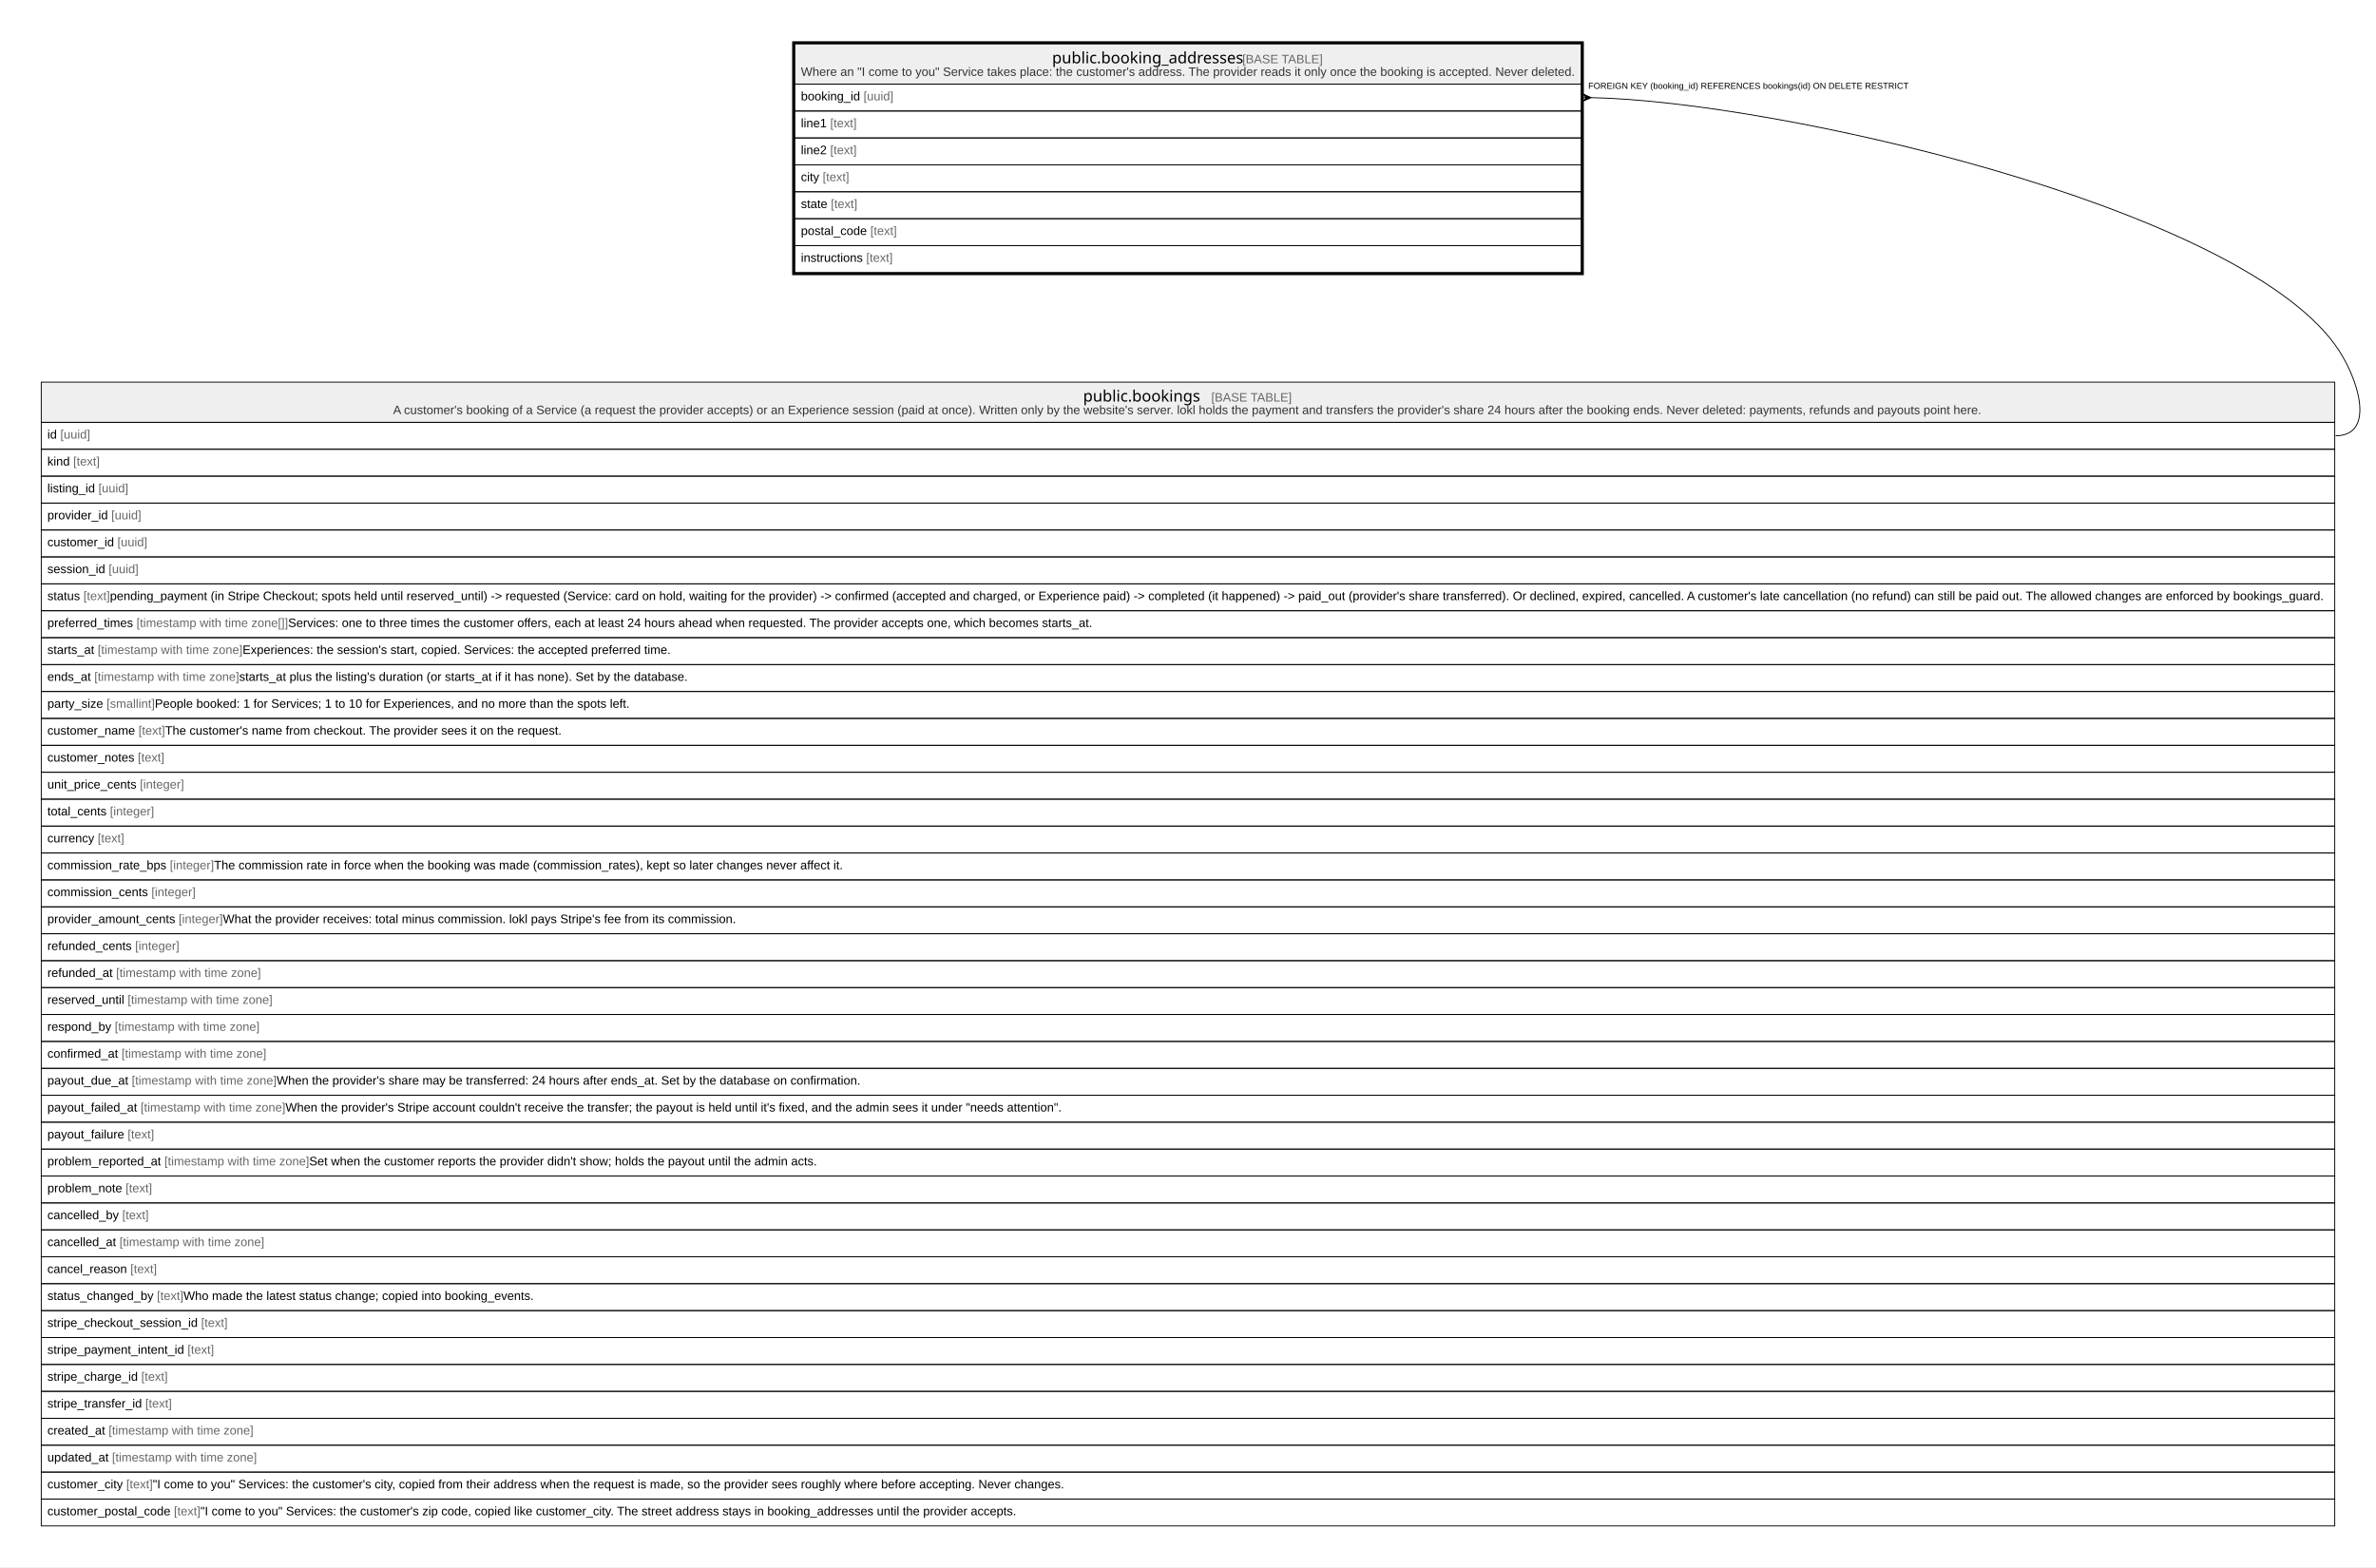
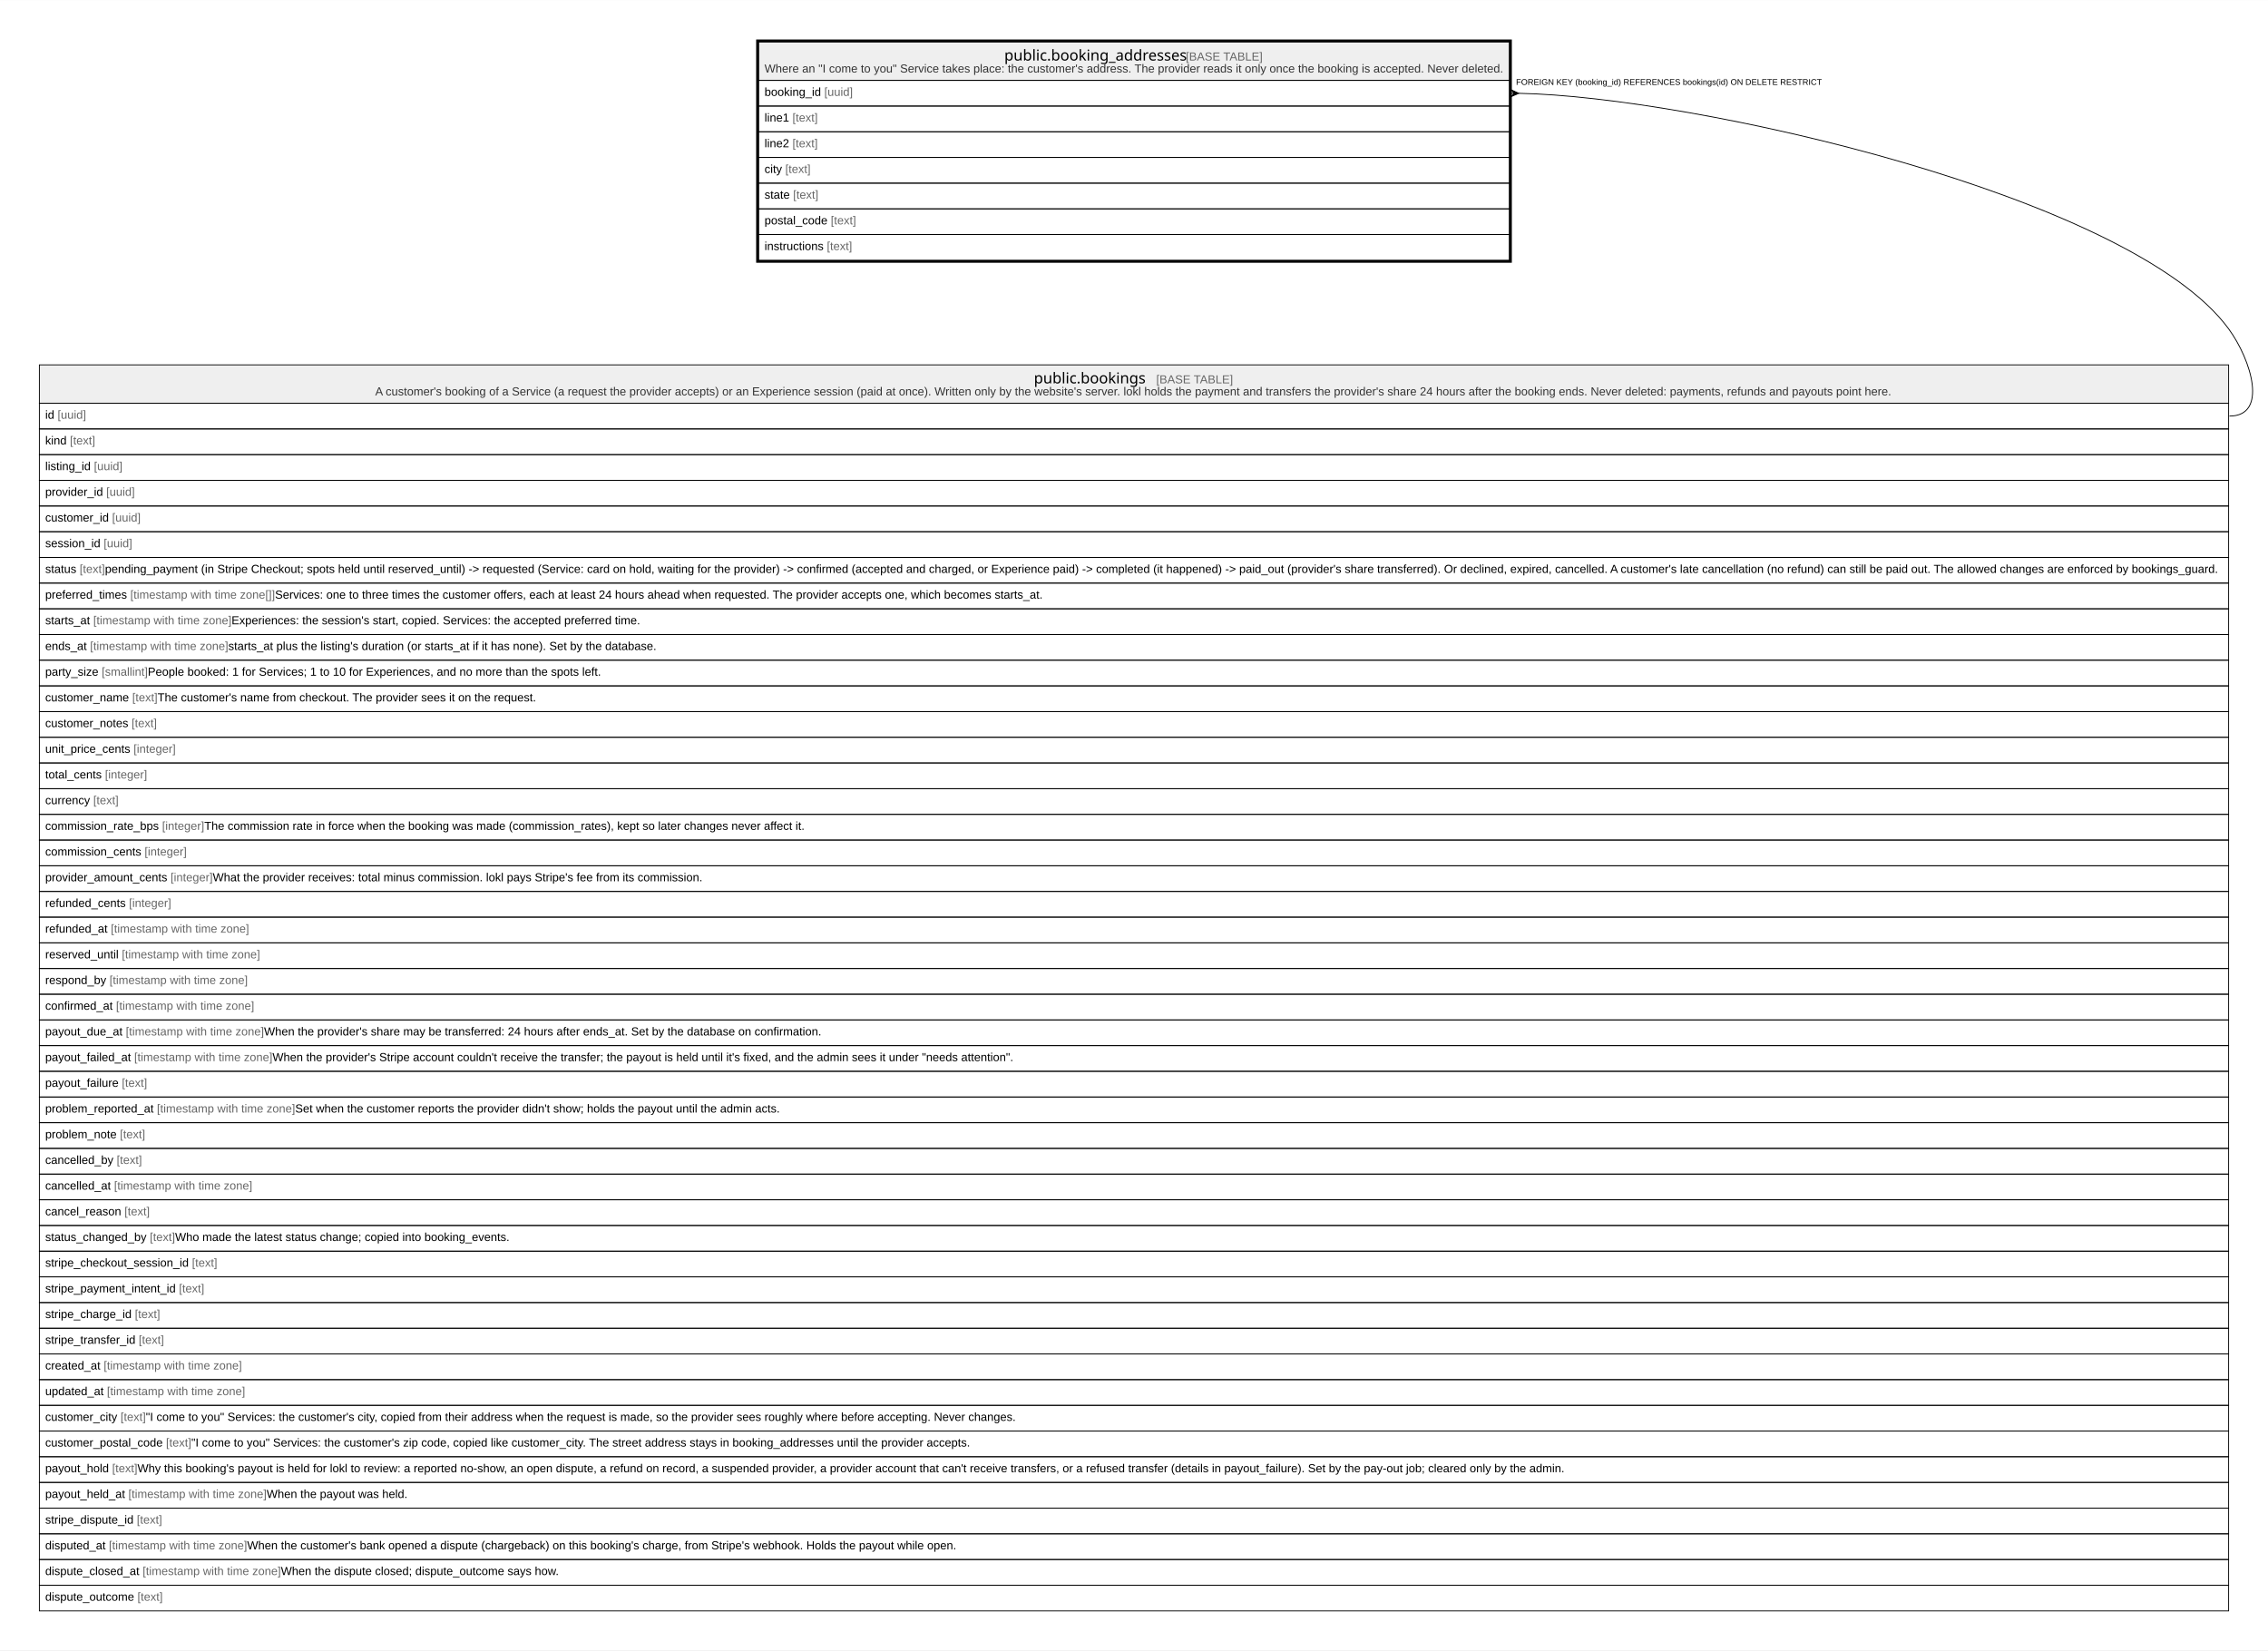
- <svg xmlns="http://www.w3.org/2000/svg" width="2718pt" height="1793pt" viewBox="0.00 0.00 2718.41 1793.20">
-   <g id="graph0" class="graph" transform="scale(1 1) rotate(0) translate(4 1789.2)">
-     <polygon fill="white" stroke="none" points="-4,4 -4,-1789.2 2714.41,-1789.2 2714.41,4 -4,4" />
+ <svg xmlns="http://www.w3.org/2000/svg" width="2718pt" height="1978pt" viewBox="0.00 0.00 2718.41 1978.00">
+   <g id="graph0" class="graph" transform="scale(1 1) rotate(0) translate(4 1974)">
+     <polygon fill="white" stroke="none" points="-4,4 -4,-1974 2714.41,-1974 2714.41,4 -4,4" />
    <g id="node1" class="node">
-       <polygon fill="#efefef" stroke="none" points="905.33,-1693 905.33,-1739 1805.07,-1739 1805.07,-1693 905.33,-1693" />
-       <polygon fill="none" stroke="black" points="905.33,-1693 905.33,-1739 1805.07,-1739 1805.07,-1693 905.33,-1693" />
-       <text text-anchor="start" x="1199.73" y="-1716.8" font-family="Arial Bold" font-size="18.00">public.booking_addresses</text>
-       <text text-anchor="start" x="1386.19" y="-1716.8" font-family="Arial" font-size="14.00">    </text>
-       <text text-anchor="start" x="1417.31" y="-1716.8" font-family="Arial" font-size="14.00" fill="#666666">[BASE TABLE]</text>
-       <text text-anchor="start" x="912.33" y="-1702.4" font-family="Arial" font-size="14.00" fill="#333333">Where an "I come to you" Service takes place: the customer's address. The provider reads it only once the booking is accepted. Never deleted.</text>
+       <polygon fill="#efefef" stroke="none" points="905.33,-1877.8 905.33,-1923.8 1805.07,-1923.8 1805.07,-1877.8 905.33,-1877.8" />
+       <polygon fill="none" stroke="black" points="905.33,-1877.8 905.33,-1923.8 1805.07,-1923.8 1805.07,-1877.8 905.33,-1877.8" />
+       <text text-anchor="start" x="1199.73" y="-1901.6" font-family="Arial Bold" font-size="18.00">public.booking_addresses</text>
+       <text text-anchor="start" x="1386.19" y="-1901.6" font-family="Arial" font-size="14.00">    </text>
+       <text text-anchor="start" x="1417.31" y="-1901.6" font-family="Arial" font-size="14.00" fill="#666666">[BASE TABLE]</text>
+       <text text-anchor="start" x="912.33" y="-1887.2" font-family="Arial" font-size="14.00" fill="#333333">Where an "I come to you" Service takes place: the customer's address. The provider reads it only once the booking is accepted. Never deleted.</text>
+       <polygon fill="none" stroke="black" points="905.33,-1847 905.33,-1877.8 1805.07,-1877.8 1805.07,-1847 905.33,-1847" />
+       <text text-anchor="start" x="912.33" y="-1859.2" font-family="Arial" font-size="14.00">booking_id </text>
+       <text text-anchor="start" x="983.95" y="-1859.2" font-family="Arial" font-size="14.00" fill="#666666">[uuid]</text>
+       <polygon fill="none" stroke="black" points="905.33,-1816.2 905.33,-1847 1805.07,-1847 1805.07,-1816.2 905.33,-1816.2" />
+       <text text-anchor="start" x="912.33" y="-1828.4" font-family="Arial" font-size="14.00">line1 </text>
+       <text text-anchor="start" x="945.8" y="-1828.4" font-family="Arial" font-size="14.00" fill="#666666">[text]</text>
+       <polygon fill="none" stroke="black" points="905.33,-1785.4 905.33,-1816.2 1805.07,-1816.2 1805.07,-1785.4 905.33,-1785.4" />
+       <text text-anchor="start" x="912.33" y="-1797.6" font-family="Arial" font-size="14.00">line2 </text>
+       <text text-anchor="start" x="945.8" y="-1797.6" font-family="Arial" font-size="14.00" fill="#666666">[text]</text>
+       <polygon fill="none" stroke="black" points="905.33,-1754.6 905.33,-1785.4 1805.07,-1785.4 1805.07,-1754.6 905.33,-1754.6" />
+       <text text-anchor="start" x="912.33" y="-1766.8" font-family="Arial" font-size="14.00">city </text>
+       <text text-anchor="start" x="937.22" y="-1766.8" font-family="Arial" font-size="14.00" fill="#666666">[text]</text>
+       <polygon fill="none" stroke="black" points="905.33,-1723.8 905.33,-1754.6 1805.07,-1754.6 1805.07,-1723.8 905.33,-1723.8" />
+       <text text-anchor="start" x="912.33" y="-1736" font-family="Arial" font-size="14.00">state </text>
+       <text text-anchor="start" x="946.58" y="-1736" font-family="Arial" font-size="14.00" fill="#666666">[text]</text>
+       <polygon fill="none" stroke="black" points="905.33,-1693 905.33,-1723.8 1805.07,-1723.8 1805.07,-1693 905.33,-1693" />
+       <text text-anchor="start" x="912.33" y="-1705.2" font-family="Arial" font-size="14.00">postal_code </text>
+       <text text-anchor="start" x="991.73" y="-1705.2" font-family="Arial" font-size="14.00" fill="#666666">[text]</text>
      <polygon fill="none" stroke="black" points="905.33,-1662.2 905.33,-1693 1805.07,-1693 1805.07,-1662.2 905.33,-1662.2" />
-       <text text-anchor="start" x="912.33" y="-1674.4" font-family="Arial" font-size="14.00">booking_id </text>
-       <text text-anchor="start" x="983.95" y="-1674.4" font-family="Arial" font-size="14.00" fill="#666666">[uuid]</text>
-       <polygon fill="none" stroke="black" points="905.33,-1631.4 905.33,-1662.2 1805.07,-1662.2 1805.07,-1631.4 905.33,-1631.4" />
-       <text text-anchor="start" x="912.33" y="-1643.6" font-family="Arial" font-size="14.00">line1 </text>
-       <text text-anchor="start" x="945.8" y="-1643.6" font-family="Arial" font-size="14.00" fill="#666666">[text]</text>
-       <polygon fill="none" stroke="black" points="905.33,-1600.6 905.33,-1631.4 1805.07,-1631.4 1805.07,-1600.6 905.33,-1600.6" />
-       <text text-anchor="start" x="912.33" y="-1612.8" font-family="Arial" font-size="14.00">line2 </text>
-       <text text-anchor="start" x="945.8" y="-1612.8" font-family="Arial" font-size="14.00" fill="#666666">[text]</text>
-       <polygon fill="none" stroke="black" points="905.33,-1569.8 905.33,-1600.6 1805.07,-1600.6 1805.07,-1569.8 905.33,-1569.8" />
-       <text text-anchor="start" x="912.33" y="-1582" font-family="Arial" font-size="14.00">city </text>
-       <text text-anchor="start" x="937.22" y="-1582" font-family="Arial" font-size="14.00" fill="#666666">[text]</text>
-       <polygon fill="none" stroke="black" points="905.33,-1539 905.33,-1569.8 1805.07,-1569.8 1805.07,-1539 905.33,-1539" />
-       <text text-anchor="start" x="912.33" y="-1551.2" font-family="Arial" font-size="14.00">state </text>
-       <text text-anchor="start" x="946.58" y="-1551.2" font-family="Arial" font-size="14.00" fill="#666666">[text]</text>
-       <polygon fill="none" stroke="black" points="905.33,-1508.2 905.33,-1539 1805.07,-1539 1805.07,-1508.2 905.33,-1508.2" />
-       <text text-anchor="start" x="912.33" y="-1520.4" font-family="Arial" font-size="14.00">postal_code </text>
-       <text text-anchor="start" x="991.73" y="-1520.4" font-family="Arial" font-size="14.00" fill="#666666">[text]</text>
-       <polygon fill="none" stroke="black" points="905.33,-1477.4 905.33,-1508.2 1805.07,-1508.2 1805.07,-1477.4 905.33,-1477.4" />
-       <text text-anchor="start" x="912.33" y="-1489.6" font-family="Arial" font-size="14.00">instructions </text>
-       <text text-anchor="start" x="987.03" y="-1489.6" font-family="Arial" font-size="14.00" fill="#666666">[text]</text>
-       <polygon fill="none" stroke="black" stroke-width="3" points="903.83,-1475.9 903.83,-1740.5 1806.57,-1740.5 1806.57,-1475.9 903.83,-1475.9" />
+       <text text-anchor="start" x="912.33" y="-1674.4" font-family="Arial" font-size="14.00">instructions </text>
+       <text text-anchor="start" x="987.03" y="-1674.4" font-family="Arial" font-size="14.00" fill="#666666">[text]</text>
+       <polygon fill="none" stroke="black" stroke-width="3" points="903.83,-1660.7 903.83,-1925.3 1806.57,-1925.3 1806.57,-1660.7 903.83,-1660.7" />
    </g>
    <g id="node2" class="node">
-       <polygon fill="#efefef" stroke="none" points="43.2,-1306 43.2,-1352 2667.21,-1352 2667.21,-1306 43.2,-1306" />
-       <polygon fill="none" stroke="black" points="43.2,-1306 43.2,-1352 2667.21,-1352 2667.21,-1306 43.2,-1306" />
-       <text text-anchor="start" x="1235.21" y="-1329.8" font-family="Arial Bold" font-size="18.00">public.bookings</text>
-       <text text-anchor="start" x="1350.71" y="-1329.8" font-family="Arial" font-size="14.00">    </text>
-       <text text-anchor="start" x="1381.83" y="-1329.8" font-family="Arial" font-size="14.00" fill="#666666">[BASE TABLE]</text>
-       <text text-anchor="start" x="445.76" y="-1315.4" font-family="Arial" font-size="14.00" fill="#333333">A customer's booking of a Service (a request the provider accepts) or an Experience session (paid at once). Written only by the website's server. lokl holds the payment and transfers the provider's share 24 hours after the booking ends. Never deleted: payments, refunds and payouts point here.</text>
+       <polygon fill="#efefef" stroke="none" points="43.2,-1490.8 43.2,-1536.8 2667.21,-1536.8 2667.21,-1490.8 43.2,-1490.8" />
+       <polygon fill="none" stroke="black" points="43.2,-1490.8 43.2,-1536.8 2667.21,-1536.8 2667.21,-1490.8 43.2,-1490.8" />
+       <text text-anchor="start" x="1235.21" y="-1514.6" font-family="Arial Bold" font-size="18.00">public.bookings</text>
+       <text text-anchor="start" x="1350.71" y="-1514.6" font-family="Arial" font-size="14.00">    </text>
+       <text text-anchor="start" x="1381.83" y="-1514.6" font-family="Arial" font-size="14.00" fill="#666666">[BASE TABLE]</text>
+       <text text-anchor="start" x="445.76" y="-1500.2" font-family="Arial" font-size="14.00" fill="#333333">A customer's booking of a Service (a request the provider accepts) or an Experience session (paid at once). Written only by the website's server. lokl holds the payment and transfers the provider's share 24 hours after the booking ends. Never deleted: payments, refunds and payouts point here.</text>
+       <polygon fill="none" stroke="black" points="43.2,-1460 43.2,-1490.8 2667.21,-1490.8 2667.21,-1460 43.2,-1460" />
+       <text text-anchor="start" x="50.2" y="-1472.2" font-family="Arial" font-size="14.00">id </text>
+       <text text-anchor="start" x="64.99" y="-1472.2" font-family="Arial" font-size="14.00" fill="#666666">[uuid]</text>
+       <polygon fill="none" stroke="black" points="43.2,-1429.2 43.2,-1460 2667.21,-1460 2667.21,-1429.2 43.2,-1429.2" />
+       <text text-anchor="start" x="50.2" y="-1441.4" font-family="Arial" font-size="14.00">kind </text>
+       <text text-anchor="start" x="79.77" y="-1441.4" font-family="Arial" font-size="14.00" fill="#666666">[text]</text>
+       <polygon fill="none" stroke="black" points="43.2,-1398.4 43.2,-1429.2 2667.21,-1429.2 2667.21,-1398.4 43.2,-1398.4" />
+       <text text-anchor="start" x="50.2" y="-1410.6" font-family="Arial" font-size="14.00">listing_id </text>
+       <text text-anchor="start" x="108.57" y="-1410.6" font-family="Arial" font-size="14.00" fill="#666666">[uuid]</text>
+       <polygon fill="none" stroke="black" points="43.2,-1367.6 43.2,-1398.4 2667.21,-1398.4 2667.21,-1367.6 43.2,-1367.6" />
+       <text text-anchor="start" x="50.2" y="-1379.8" font-family="Arial" font-size="14.00">provider_id </text>
+       <text text-anchor="start" x="123.35" y="-1379.8" font-family="Arial" font-size="14.00" fill="#666666">[uuid]</text>
+       <polygon fill="none" stroke="black" points="43.2,-1336.8 43.2,-1367.6 2667.21,-1367.6 2667.21,-1336.8 43.2,-1336.8" />
+       <text text-anchor="start" x="50.2" y="-1349" font-family="Arial" font-size="14.00">customer_id </text>
+       <text text-anchor="start" x="130.34" y="-1349" font-family="Arial" font-size="14.00" fill="#666666">[uuid]</text>
+       <polygon fill="none" stroke="black" points="43.2,-1306 43.2,-1336.8 2667.21,-1336.8 2667.21,-1306 43.2,-1306" />
+       <text text-anchor="start" x="50.2" y="-1318.2" font-family="Arial" font-size="14.00">session_id </text>
+       <text text-anchor="start" x="120.24" y="-1318.2" font-family="Arial" font-size="14.00" fill="#666666">[uuid]</text>
      <polygon fill="none" stroke="black" points="43.2,-1275.2 43.2,-1306 2667.21,-1306 2667.21,-1275.2 43.2,-1275.2" />
-       <text text-anchor="start" x="50.2" y="-1287.4" font-family="Arial" font-size="14.00">id </text>
-       <text text-anchor="start" x="64.99" y="-1287.4" font-family="Arial" font-size="14.00" fill="#666666">[uuid]</text>
+       <text text-anchor="start" x="50.2" y="-1287.4" font-family="Arial" font-size="14.00">status </text>
+       <text text-anchor="start" x="91.44" y="-1287.4" font-family="Arial" font-size="14.00" fill="#666666">[text]</text>
+       <text text-anchor="start" x="121.79" y="-1287.4" font-family="Arial" font-size="14.00"> pending_payment (in Stripe Checkout; spots held until reserved_until) -&gt; requested (Service: card on hold, waiting for the provider) -&gt; confirmed (accepted and charged, or Experience paid) -&gt; completed (it happened) -&gt; paid_out (provider's share transferred). Or declined, expired, cancelled. A customer's late cancellation (no refund) can still be paid out. The allowed changes are enforced by bookings_guard.</text>
      <polygon fill="none" stroke="black" points="43.2,-1244.4 43.2,-1275.2 2667.21,-1275.2 2667.21,-1244.4 43.2,-1244.4" />
-       <text text-anchor="start" x="50.2" y="-1256.6" font-family="Arial" font-size="14.00">kind </text>
-       <text text-anchor="start" x="79.77" y="-1256.6" font-family="Arial" font-size="14.00" fill="#666666">[text]</text>
+       <text text-anchor="start" x="50.2" y="-1256.6" font-family="Arial" font-size="14.00">preferred_times </text>
+       <text text-anchor="start" x="152.13" y="-1256.6" font-family="Arial" font-size="14.00" fill="#666666">[timestamp with time zone[]]</text>
+       <text text-anchor="start" x="325.63" y="-1256.6" font-family="Arial" font-size="14.00"> Services: one to three times the customer offers, each at least 24 hours ahead when requested. The provider accepts one, which becomes starts_at.</text>
      <polygon fill="none" stroke="black" points="43.2,-1213.6 43.2,-1244.4 2667.21,-1244.4 2667.21,-1213.6 43.2,-1213.6" />
-       <text text-anchor="start" x="50.2" y="-1225.8" font-family="Arial" font-size="14.00">listing_id </text>
-       <text text-anchor="start" x="108.57" y="-1225.8" font-family="Arial" font-size="14.00" fill="#666666">[uuid]</text>
+       <text text-anchor="start" x="50.2" y="-1225.8" font-family="Arial" font-size="14.00">starts_at </text>
+       <text text-anchor="start" x="107.78" y="-1225.8" font-family="Arial" font-size="14.00" fill="#666666">[timestamp with time zone]</text>
+       <text text-anchor="start" x="273.5" y="-1225.8" font-family="Arial" font-size="14.00"> Experiences: the session's start, copied. Services: the accepted preferred time.</text>
      <polygon fill="none" stroke="black" points="43.2,-1182.8 43.2,-1213.6 2667.21,-1213.6 2667.21,-1182.8 43.2,-1182.8" />
-       <text text-anchor="start" x="50.2" y="-1195" font-family="Arial" font-size="14.00">provider_id </text>
-       <text text-anchor="start" x="123.35" y="-1195" font-family="Arial" font-size="14.00" fill="#666666">[uuid]</text>
+       <text text-anchor="start" x="50.2" y="-1195" font-family="Arial" font-size="14.00">ends_at </text>
+       <text text-anchor="start" x="103.91" y="-1195" font-family="Arial" font-size="14.00" fill="#666666">[timestamp with time zone]</text>
+       <text text-anchor="start" x="269.63" y="-1195" font-family="Arial" font-size="14.00"> starts_at plus the listing's duration (or starts_at if it has none). Set by the database.</text>
      <polygon fill="none" stroke="black" points="43.2,-1152 43.2,-1182.8 2667.21,-1182.8 2667.21,-1152 43.2,-1152" />
-       <text text-anchor="start" x="50.2" y="-1164.2" font-family="Arial" font-size="14.00">customer_id </text>
-       <text text-anchor="start" x="130.34" y="-1164.2" font-family="Arial" font-size="14.00" fill="#666666">[uuid]</text>
+       <text text-anchor="start" x="50.2" y="-1164.2" font-family="Arial" font-size="14.00">party_size </text>
+       <text text-anchor="start" x="117.9" y="-1164.2" font-family="Arial" font-size="14.00" fill="#666666">[smallint]</text>
+       <text text-anchor="start" x="173.13" y="-1164.2" font-family="Arial" font-size="14.00"> People booked: 1 for Services; 1 to 10 for Experiences, and no more than the spots left.</text>
      <polygon fill="none" stroke="black" points="43.2,-1121.2 43.2,-1152 2667.21,-1152 2667.21,-1121.2 43.2,-1121.2" />
-       <text text-anchor="start" x="50.2" y="-1133.4" font-family="Arial" font-size="14.00">session_id </text>
-       <text text-anchor="start" x="120.24" y="-1133.4" font-family="Arial" font-size="14.00" fill="#666666">[uuid]</text>
+       <text text-anchor="start" x="50.2" y="-1133.4" font-family="Arial" font-size="14.00">customer_name </text>
+       <text text-anchor="start" x="154.47" y="-1133.4" font-family="Arial" font-size="14.00" fill="#666666">[text]</text>
+       <text text-anchor="start" x="184.81" y="-1133.4" font-family="Arial" font-size="14.00"> The customer's name from checkout. The provider sees it on the request.</text>
      <polygon fill="none" stroke="black" points="43.2,-1090.4 43.2,-1121.2 2667.21,-1121.2 2667.21,-1090.4 43.2,-1090.4" />
-       <text text-anchor="start" x="50.2" y="-1102.6" font-family="Arial" font-size="14.00">status </text>
-       <text text-anchor="start" x="91.44" y="-1102.6" font-family="Arial" font-size="14.00" fill="#666666">[text]</text>
-       <text text-anchor="start" x="121.79" y="-1102.6" font-family="Arial" font-size="14.00"> pending_payment (in Stripe Checkout; spots held until reserved_until) -&gt; requested (Service: card on hold, waiting for the provider) -&gt; confirmed (accepted and charged, or Experience paid) -&gt; completed (it happened) -&gt; paid_out (provider's share transferred). Or declined, expired, cancelled. A customer's late cancellation (no refund) can still be paid out. The allowed changes are enforced by bookings_guard.</text>
+       <text text-anchor="start" x="50.2" y="-1102.6" font-family="Arial" font-size="14.00">customer_notes </text>
+       <text text-anchor="start" x="153.7" y="-1102.6" font-family="Arial" font-size="14.00" fill="#666666">[text]</text>
      <polygon fill="none" stroke="black" points="43.2,-1059.6 43.2,-1090.4 2667.21,-1090.4 2667.21,-1059.6 43.2,-1059.6" />
-       <text text-anchor="start" x="50.2" y="-1071.8" font-family="Arial" font-size="14.00">preferred_times </text>
-       <text text-anchor="start" x="152.13" y="-1071.8" font-family="Arial" font-size="14.00" fill="#666666">[timestamp with time zone[]]</text>
-       <text text-anchor="start" x="325.63" y="-1071.8" font-family="Arial" font-size="14.00"> Services: one to three times the customer offers, each at least 24 hours ahead when requested. The provider accepts one, which becomes starts_at.</text>
+       <text text-anchor="start" x="50.2" y="-1071.8" font-family="Arial" font-size="14.00">unit_price_cents </text>
+       <text text-anchor="start" x="156.04" y="-1071.8" font-family="Arial" font-size="14.00" fill="#666666">[integer]</text>
      <polygon fill="none" stroke="black" points="43.2,-1028.8 43.2,-1059.6 2667.21,-1059.6 2667.21,-1028.8 43.2,-1028.8" />
-       <text text-anchor="start" x="50.2" y="-1041" font-family="Arial" font-size="14.00">starts_at </text>
-       <text text-anchor="start" x="107.78" y="-1041" font-family="Arial" font-size="14.00" fill="#666666">[timestamp with time zone]</text>
-       <text text-anchor="start" x="273.5" y="-1041" font-family="Arial" font-size="14.00"> Experiences: the session's start, copied. Services: the accepted preferred time.</text>
+       <text text-anchor="start" x="50.2" y="-1041" font-family="Arial" font-size="14.00">total_cents </text>
+       <text text-anchor="start" x="121.8" y="-1041" font-family="Arial" font-size="14.00" fill="#666666">[integer]</text>
      <polygon fill="none" stroke="black" points="43.2,-998 43.2,-1028.8 2667.21,-1028.8 2667.21,-998 43.2,-998" />
-       <text text-anchor="start" x="50.2" y="-1010.2" font-family="Arial" font-size="14.00">ends_at </text>
-       <text text-anchor="start" x="103.91" y="-1010.2" font-family="Arial" font-size="14.00" fill="#666666">[timestamp with time zone]</text>
-       <text text-anchor="start" x="269.63" y="-1010.2" font-family="Arial" font-size="14.00"> starts_at plus the listing's duration (or starts_at if it has none). Set by the database.</text>
+       <text text-anchor="start" x="50.2" y="-1010.2" font-family="Arial" font-size="14.00">currency </text>
+       <text text-anchor="start" x="107.77" y="-1010.2" font-family="Arial" font-size="14.00" fill="#666666">[text]</text>
      <polygon fill="none" stroke="black" points="43.2,-967.2 43.2,-998 2667.21,-998 2667.21,-967.2 43.2,-967.2" />
-       <text text-anchor="start" x="50.2" y="-979.4" font-family="Arial" font-size="14.00">party_size </text>
-       <text text-anchor="start" x="117.9" y="-979.4" font-family="Arial" font-size="14.00" fill="#666666">[smallint]</text>
-       <text text-anchor="start" x="173.13" y="-979.4" font-family="Arial" font-size="14.00"> People booked: 1 for Services; 1 to 10 for Experiences, and no more than the spots left.</text>
+       <text text-anchor="start" x="50.2" y="-979.4" font-family="Arial" font-size="14.00">commission_rate_bps </text>
+       <text text-anchor="start" x="190.26" y="-979.4" font-family="Arial" font-size="14.00" fill="#666666">[integer]</text>
+       <text text-anchor="start" x="240.85" y="-979.4" font-family="Arial" font-size="14.00"> The commission rate in force when the booking was made (commission_rates), kept so later changes never affect it.</text>
      <polygon fill="none" stroke="black" points="43.2,-936.4 43.2,-967.2 2667.21,-967.2 2667.21,-936.4 43.2,-936.4" />
-       <text text-anchor="start" x="50.2" y="-948.6" font-family="Arial" font-size="14.00">customer_name </text>
-       <text text-anchor="start" x="154.47" y="-948.6" font-family="Arial" font-size="14.00" fill="#666666">[text]</text>
-       <text text-anchor="start" x="184.81" y="-948.6" font-family="Arial" font-size="14.00"> The customer's name from checkout. The provider sees it on the request.</text>
+       <text text-anchor="start" x="50.2" y="-948.6" font-family="Arial" font-size="14.00">commission_cents </text>
+       <text text-anchor="start" x="169.24" y="-948.6" font-family="Arial" font-size="14.00" fill="#666666">[integer]</text>
      <polygon fill="none" stroke="black" points="43.2,-905.6 43.2,-936.4 2667.21,-936.4 2667.21,-905.6 43.2,-905.6" />
-       <text text-anchor="start" x="50.2" y="-917.8" font-family="Arial" font-size="14.00">customer_notes </text>
-       <text text-anchor="start" x="153.7" y="-917.8" font-family="Arial" font-size="14.00" fill="#666666">[text]</text>
+       <text text-anchor="start" x="50.2" y="-917.8" font-family="Arial" font-size="14.00">provider_amount_cents </text>
+       <text text-anchor="start" x="200.4" y="-917.8" font-family="Arial" font-size="14.00" fill="#666666">[integer]</text>
+       <text text-anchor="start" x="250.99" y="-917.8" font-family="Arial" font-size="14.00"> What the provider receives: total minus commission. lokl pays Stripe's fee from its commission.</text>
      <polygon fill="none" stroke="black" points="43.2,-874.8 43.2,-905.6 2667.21,-905.6 2667.21,-874.8 43.2,-874.8" />
-       <text text-anchor="start" x="50.2" y="-887" font-family="Arial" font-size="14.00">unit_price_cents </text>
-       <text text-anchor="start" x="156.04" y="-887" font-family="Arial" font-size="14.00" fill="#666666">[integer]</text>
+       <text text-anchor="start" x="50.2" y="-887" font-family="Arial" font-size="14.00">refunded_cents </text>
+       <text text-anchor="start" x="150.61" y="-887" font-family="Arial" font-size="14.00" fill="#666666">[integer]</text>
      <polygon fill="none" stroke="black" points="43.2,-844 43.2,-874.8 2667.21,-874.8 2667.21,-844 43.2,-844" />
-       <text text-anchor="start" x="50.2" y="-856.2" font-family="Arial" font-size="14.00">total_cents </text>
-       <text text-anchor="start" x="121.8" y="-856.2" font-family="Arial" font-size="14.00" fill="#666666">[integer]</text>
+       <text text-anchor="start" x="50.2" y="-856.2" font-family="Arial" font-size="14.00">refunded_at </text>
+       <text text-anchor="start" x="128.82" y="-856.2" font-family="Arial" font-size="14.00" fill="#666666">[timestamp with time zone]</text>
      <polygon fill="none" stroke="black" points="43.2,-813.2 43.2,-844 2667.21,-844 2667.21,-813.2 43.2,-813.2" />
-       <text text-anchor="start" x="50.2" y="-825.4" font-family="Arial" font-size="14.00">currency </text>
-       <text text-anchor="start" x="107.77" y="-825.4" font-family="Arial" font-size="14.00" fill="#666666">[text]</text>
+       <text text-anchor="start" x="50.2" y="-825.4" font-family="Arial" font-size="14.00">reserved_until </text>
+       <text text-anchor="start" x="142.03" y="-825.4" font-family="Arial" font-size="14.00" fill="#666666">[timestamp with time zone]</text>
      <polygon fill="none" stroke="black" points="43.2,-782.4 43.2,-813.2 2667.21,-813.2 2667.21,-782.4 43.2,-782.4" />
-       <text text-anchor="start" x="50.2" y="-794.6" font-family="Arial" font-size="14.00">commission_rate_bps </text>
-       <text text-anchor="start" x="190.26" y="-794.6" font-family="Arial" font-size="14.00" fill="#666666">[integer]</text>
-       <text text-anchor="start" x="240.85" y="-794.6" font-family="Arial" font-size="14.00"> The commission rate in force when the booking was made (commission_rates), kept so later changes never affect it.</text>
+       <text text-anchor="start" x="50.2" y="-794.6" font-family="Arial" font-size="14.00">respond_by </text>
+       <text text-anchor="start" x="127.25" y="-794.6" font-family="Arial" font-size="14.00" fill="#666666">[timestamp with time zone]</text>
      <polygon fill="none" stroke="black" points="43.2,-751.6 43.2,-782.4 2667.21,-782.4 2667.21,-751.6 43.2,-751.6" />
-       <text text-anchor="start" x="50.2" y="-763.8" font-family="Arial" font-size="14.00">commission_cents </text>
-       <text text-anchor="start" x="169.24" y="-763.8" font-family="Arial" font-size="14.00" fill="#666666">[integer]</text>
+       <text text-anchor="start" x="50.2" y="-763.8" font-family="Arial" font-size="14.00">confirmed_at </text>
+       <text text-anchor="start" x="135.02" y="-763.8" font-family="Arial" font-size="14.00" fill="#666666">[timestamp with time zone]</text>
      <polygon fill="none" stroke="black" points="43.2,-720.8 43.2,-751.6 2667.21,-751.6 2667.21,-720.8 43.2,-720.8" />
-       <text text-anchor="start" x="50.2" y="-733" font-family="Arial" font-size="14.00">provider_amount_cents </text>
-       <text text-anchor="start" x="200.4" y="-733" font-family="Arial" font-size="14.00" fill="#666666">[integer]</text>
-       <text text-anchor="start" x="250.99" y="-733" font-family="Arial" font-size="14.00"> What the provider receives: total minus commission. lokl pays Stripe's fee from its commission.</text>
+       <text text-anchor="start" x="50.2" y="-733" font-family="Arial" font-size="14.00">payout_due_at </text>
+       <text text-anchor="start" x="146.73" y="-733" font-family="Arial" font-size="14.00" fill="#666666">[timestamp with time zone]</text>
+       <text text-anchor="start" x="312.45" y="-733" font-family="Arial" font-size="14.00"> When the provider's share may be transferred: 24 hours after ends_at. Set by the database on confirmation.</text>
      <polygon fill="none" stroke="black" points="43.2,-690 43.2,-720.8 2667.21,-720.8 2667.21,-690 43.2,-690" />
-       <text text-anchor="start" x="50.2" y="-702.2" font-family="Arial" font-size="14.00">refunded_cents </text>
-       <text text-anchor="start" x="150.61" y="-702.2" font-family="Arial" font-size="14.00" fill="#666666">[integer]</text>
+       <text text-anchor="start" x="50.2" y="-702.2" font-family="Arial" font-size="14.00">payout_failed_at </text>
+       <text text-anchor="start" x="156.84" y="-702.2" font-family="Arial" font-size="14.00" fill="#666666">[timestamp with time zone]</text>
+       <text text-anchor="start" x="322.56" y="-702.2" font-family="Arial" font-size="14.00"> When the provider's Stripe account couldn't receive the transfer; the payout is held until it's fixed, and the admin sees it under "needs attention".</text>
      <polygon fill="none" stroke="black" points="43.2,-659.2 43.2,-690 2667.21,-690 2667.21,-659.2 43.2,-659.2" />
-       <text text-anchor="start" x="50.2" y="-671.4" font-family="Arial" font-size="14.00">refunded_at </text>
-       <text text-anchor="start" x="128.82" y="-671.4" font-family="Arial" font-size="14.00" fill="#666666">[timestamp with time zone]</text>
+       <text text-anchor="start" x="50.2" y="-671.4" font-family="Arial" font-size="14.00">payout_failure </text>
+       <text text-anchor="start" x="142.04" y="-671.4" font-family="Arial" font-size="14.00" fill="#666666">[text]</text>
      <polygon fill="none" stroke="black" points="43.2,-628.4 43.2,-659.2 2667.21,-659.2 2667.21,-628.4 43.2,-628.4" />
-       <text text-anchor="start" x="50.2" y="-640.6" font-family="Arial" font-size="14.00">reserved_until </text>
-       <text text-anchor="start" x="142.03" y="-640.6" font-family="Arial" font-size="14.00" fill="#666666">[timestamp with time zone]</text>
+       <text text-anchor="start" x="50.2" y="-640.6" font-family="Arial" font-size="14.00">problem_reported_at </text>
+       <text text-anchor="start" x="184.06" y="-640.6" font-family="Arial" font-size="14.00" fill="#666666">[timestamp with time zone]</text>
+       <text text-anchor="start" x="349.78" y="-640.6" font-family="Arial" font-size="14.00"> Set when the customer reports the provider didn't show; holds the payout until the admin acts.</text>
      <polygon fill="none" stroke="black" points="43.2,-597.6 43.2,-628.4 2667.21,-628.4 2667.21,-597.6 43.2,-597.6" />
-       <text text-anchor="start" x="50.2" y="-609.8" font-family="Arial" font-size="14.00">respond_by </text>
-       <text text-anchor="start" x="127.25" y="-609.8" font-family="Arial" font-size="14.00" fill="#666666">[timestamp with time zone]</text>
+       <text text-anchor="start" x="50.2" y="-609.8" font-family="Arial" font-size="14.00">problem_note </text>
+       <text text-anchor="start" x="139.7" y="-609.8" font-family="Arial" font-size="14.00" fill="#666666">[text]</text>
      <polygon fill="none" stroke="black" points="43.2,-566.8 43.2,-597.6 2667.21,-597.6 2667.21,-566.8 43.2,-566.8" />
-       <text text-anchor="start" x="50.2" y="-579" font-family="Arial" font-size="14.00">confirmed_at </text>
-       <text text-anchor="start" x="135.02" y="-579" font-family="Arial" font-size="14.00" fill="#666666">[timestamp with time zone]</text>
+       <text text-anchor="start" x="50.2" y="-579" font-family="Arial" font-size="14.00">cancelled_by </text>
+       <text text-anchor="start" x="135.81" y="-579" font-family="Arial" font-size="14.00" fill="#666666">[text]</text>
      <polygon fill="none" stroke="black" points="43.2,-536 43.2,-566.8 2667.21,-566.8 2667.21,-536 43.2,-536" />
-       <text text-anchor="start" x="50.2" y="-548.2" font-family="Arial" font-size="14.00">payout_due_at </text>
-       <text text-anchor="start" x="146.73" y="-548.2" font-family="Arial" font-size="14.00" fill="#666666">[timestamp with time zone]</text>
-       <text text-anchor="start" x="312.45" y="-548.2" font-family="Arial" font-size="14.00"> When the provider's share may be transferred: 24 hours after ends_at. Set by the database on confirmation.</text>
+       <text text-anchor="start" x="50.2" y="-548.2" font-family="Arial" font-size="14.00">cancelled_at </text>
+       <text text-anchor="start" x="132.7" y="-548.2" font-family="Arial" font-size="14.00" fill="#666666">[timestamp with time zone]</text>
      <polygon fill="none" stroke="black" points="43.2,-505.2 43.2,-536 2667.21,-536 2667.21,-505.2 43.2,-505.2" />
-       <text text-anchor="start" x="50.2" y="-517.4" font-family="Arial" font-size="14.00">payout_failed_at </text>
-       <text text-anchor="start" x="156.84" y="-517.4" font-family="Arial" font-size="14.00" fill="#666666">[timestamp with time zone]</text>
-       <text text-anchor="start" x="322.56" y="-517.4" font-family="Arial" font-size="14.00"> When the provider's Stripe account couldn't receive the transfer; the payout is held until it's fixed, and the admin sees it under "needs attention".</text>
+       <text text-anchor="start" x="50.2" y="-517.4" font-family="Arial" font-size="14.00">cancel_reason </text>
+       <text text-anchor="start" x="145.15" y="-517.4" font-family="Arial" font-size="14.00" fill="#666666">[text]</text>
      <polygon fill="none" stroke="black" points="43.2,-474.4 43.2,-505.2 2667.21,-505.2 2667.21,-474.4 43.2,-474.4" />
-       <text text-anchor="start" x="50.2" y="-486.6" font-family="Arial" font-size="14.00">payout_failure </text>
-       <text text-anchor="start" x="142.04" y="-486.6" font-family="Arial" font-size="14.00" fill="#666666">[text]</text>
+       <text text-anchor="start" x="50.2" y="-486.6" font-family="Arial" font-size="14.00">status_changed_by </text>
+       <text text-anchor="start" x="175.52" y="-486.6" font-family="Arial" font-size="14.00" fill="#666666">[text]</text>
+       <text text-anchor="start" x="205.86" y="-486.6" font-family="Arial" font-size="14.00"> Who made the latest status change; copied into booking_events.</text>
      <polygon fill="none" stroke="black" points="43.2,-443.6 43.2,-474.4 2667.21,-474.4 2667.21,-443.6 43.2,-443.6" />
-       <text text-anchor="start" x="50.2" y="-455.8" font-family="Arial" font-size="14.00">problem_reported_at </text>
-       <text text-anchor="start" x="184.06" y="-455.8" font-family="Arial" font-size="14.00" fill="#666666">[timestamp with time zone]</text>
-       <text text-anchor="start" x="349.78" y="-455.8" font-family="Arial" font-size="14.00"> Set when the customer reports the provider didn't show; holds the payout until the admin acts.</text>
+       <text text-anchor="start" x="50.2" y="-455.8" font-family="Arial" font-size="14.00">stripe_checkout_session_id </text>
+       <text text-anchor="start" x="226.08" y="-455.8" font-family="Arial" font-size="14.00" fill="#666666">[text]</text>
      <polygon fill="none" stroke="black" points="43.2,-412.8 43.2,-443.6 2667.21,-443.6 2667.21,-412.8 43.2,-412.8" />
-       <text text-anchor="start" x="50.2" y="-425" font-family="Arial" font-size="14.00">problem_note </text>
-       <text text-anchor="start" x="139.7" y="-425" font-family="Arial" font-size="14.00" fill="#666666">[text]</text>
+       <text text-anchor="start" x="50.2" y="-425" font-family="Arial" font-size="14.00">stripe_payment_intent_id </text>
+       <text text-anchor="start" x="210.52" y="-425" font-family="Arial" font-size="14.00" fill="#666666">[text]</text>
      <polygon fill="none" stroke="black" points="43.2,-382 43.2,-412.8 2667.21,-412.8 2667.21,-382 43.2,-382" />
-       <text text-anchor="start" x="50.2" y="-394.2" font-family="Arial" font-size="14.00">cancelled_by </text>
-       <text text-anchor="start" x="135.81" y="-394.2" font-family="Arial" font-size="14.00" fill="#666666">[text]</text>
+       <text text-anchor="start" x="50.2" y="-394.2" font-family="Arial" font-size="14.00">stripe_charge_id </text>
+       <text text-anchor="start" x="157.6" y="-394.2" font-family="Arial" font-size="14.00" fill="#666666">[text]</text>
      <polygon fill="none" stroke="black" points="43.2,-351.2 43.2,-382 2667.21,-382 2667.21,-351.2 43.2,-351.2" />
-       <text text-anchor="start" x="50.2" y="-363.4" font-family="Arial" font-size="14.00">cancelled_at </text>
-       <text text-anchor="start" x="132.7" y="-363.4" font-family="Arial" font-size="14.00" fill="#666666">[timestamp with time zone]</text>
+       <text text-anchor="start" x="50.2" y="-363.4" font-family="Arial" font-size="14.00">stripe_transfer_id </text>
+       <text text-anchor="start" x="162.25" y="-363.4" font-family="Arial" font-size="14.00" fill="#666666">[text]</text>
      <polygon fill="none" stroke="black" points="43.2,-320.4 43.2,-351.2 2667.21,-351.2 2667.21,-320.4 43.2,-320.4" />
-       <text text-anchor="start" x="50.2" y="-332.6" font-family="Arial" font-size="14.00">cancel_reason </text>
-       <text text-anchor="start" x="145.15" y="-332.6" font-family="Arial" font-size="14.00" fill="#666666">[text]</text>
+       <text text-anchor="start" x="50.2" y="-332.6" font-family="Arial" font-size="14.00">created_at </text>
+       <text text-anchor="start" x="120.25" y="-332.6" font-family="Arial" font-size="14.00" fill="#666666">[timestamp with time zone]</text>
      <polygon fill="none" stroke="black" points="43.2,-289.6 43.2,-320.4 2667.21,-320.4 2667.21,-289.6 43.2,-289.6" />
-       <text text-anchor="start" x="50.2" y="-301.8" font-family="Arial" font-size="14.00">status_changed_by </text>
-       <text text-anchor="start" x="175.52" y="-301.8" font-family="Arial" font-size="14.00" fill="#666666">[text]</text>
-       <text text-anchor="start" x="205.86" y="-301.8" font-family="Arial" font-size="14.00"> Who made the latest status change; copied into booking_events.</text>
+       <text text-anchor="start" x="50.2" y="-301.8" font-family="Arial" font-size="14.00">updated_at </text>
+       <text text-anchor="start" x="124.16" y="-301.8" font-family="Arial" font-size="14.00" fill="#666666">[timestamp with time zone]</text>
      <polygon fill="none" stroke="black" points="43.2,-258.8 43.2,-289.6 2667.21,-289.6 2667.21,-258.8 43.2,-258.8" />
-       <text text-anchor="start" x="50.2" y="-271" font-family="Arial" font-size="14.00">stripe_checkout_session_id </text>
-       <text text-anchor="start" x="226.08" y="-271" font-family="Arial" font-size="14.00" fill="#666666">[text]</text>
+       <text text-anchor="start" x="50.2" y="-271" font-family="Arial" font-size="14.00">customer_city </text>
+       <text text-anchor="start" x="140.45" y="-271" font-family="Arial" font-size="14.00" fill="#666666">[text]</text>
+       <text text-anchor="start" x="170.79" y="-271" font-family="Arial" font-size="14.00"> "I come to you" Services: the customer's city, copied from their address when the request is made, so the provider sees roughly where before accepting. Never changes.</text>
      <polygon fill="none" stroke="black" points="43.2,-228 43.2,-258.8 2667.21,-258.8 2667.21,-228 43.2,-228" />
-       <text text-anchor="start" x="50.2" y="-240.2" font-family="Arial" font-size="14.00">stripe_payment_intent_id </text>
-       <text text-anchor="start" x="210.52" y="-240.2" font-family="Arial" font-size="14.00" fill="#666666">[text]</text>
+       <text text-anchor="start" x="50.2" y="-240.2" font-family="Arial" font-size="14.00">customer_postal_code </text>
+       <text text-anchor="start" x="194.95" y="-240.2" font-family="Arial" font-size="14.00" fill="#666666">[text]</text>
+       <text text-anchor="start" x="225.3" y="-240.2" font-family="Arial" font-size="14.00"> "I come to you" Services: the customer's zip code, copied like customer_city. The street address stays in booking_addresses until the provider accepts.</text>
      <polygon fill="none" stroke="black" points="43.2,-197.2 43.2,-228 2667.21,-228 2667.21,-197.2 43.2,-197.2" />
-       <text text-anchor="start" x="50.2" y="-209.4" font-family="Arial" font-size="14.00">stripe_charge_id </text>
-       <text text-anchor="start" x="157.6" y="-209.4" font-family="Arial" font-size="14.00" fill="#666666">[text]</text>
+       <text text-anchor="start" x="50.2" y="-209.4" font-family="Arial" font-size="14.00">payout_hold </text>
+       <text text-anchor="start" x="130.38" y="-209.4" font-family="Arial" font-size="14.00" fill="#666666">[text]</text>
+       <text text-anchor="start" x="160.72" y="-209.4" font-family="Arial" font-size="14.00"> Why this booking's payout is held for lokl to review: a reported no-show, an open dispute, a refund on record, a suspended provider, a provider account that can't receive transfers, or a refused transfer (details in payout_failure). Set by the pay-out job; cleared only by the admin.</text>
      <polygon fill="none" stroke="black" points="43.2,-166.4 43.2,-197.2 2667.21,-197.2 2667.21,-166.4 43.2,-166.4" />
-       <text text-anchor="start" x="50.2" y="-178.6" font-family="Arial" font-size="14.00">stripe_transfer_id </text>
-       <text text-anchor="start" x="162.25" y="-178.6" font-family="Arial" font-size="14.00" fill="#666666">[text]</text>
+       <text text-anchor="start" x="50.2" y="-178.6" font-family="Arial" font-size="14.00">payout_held_at </text>
+       <text text-anchor="start" x="149.84" y="-178.6" font-family="Arial" font-size="14.00" fill="#666666">[timestamp with time zone]</text>
+       <text text-anchor="start" x="315.56" y="-178.6" font-family="Arial" font-size="14.00"> When the payout was held.</text>
      <polygon fill="none" stroke="black" points="43.2,-135.6 43.2,-166.4 2667.21,-166.4 2667.21,-135.6 43.2,-135.6" />
-       <text text-anchor="start" x="50.2" y="-147.8" font-family="Arial" font-size="14.00">created_at </text>
-       <text text-anchor="start" x="120.25" y="-147.8" font-family="Arial" font-size="14.00" fill="#666666">[timestamp with time zone]</text>
+       <text text-anchor="start" x="50.2" y="-147.8" font-family="Arial" font-size="14.00">stripe_dispute_id </text>
+       <text text-anchor="start" x="159.94" y="-147.8" font-family="Arial" font-size="14.00" fill="#666666">[text]</text>
      <polygon fill="none" stroke="black" points="43.2,-104.8 43.2,-135.6 2667.21,-135.6 2667.21,-104.8 43.2,-104.8" />
-       <text text-anchor="start" x="50.2" y="-117" font-family="Arial" font-size="14.00">updated_at </text>
-       <text text-anchor="start" x="124.16" y="-117" font-family="Arial" font-size="14.00" fill="#666666">[timestamp with time zone]</text>
+       <text text-anchor="start" x="50.2" y="-117" font-family="Arial" font-size="14.00">disputed_at </text>
+       <text text-anchor="start" x="126.48" y="-117" font-family="Arial" font-size="14.00" fill="#666666">[timestamp with time zone]</text>
+       <text text-anchor="start" x="292.21" y="-117" font-family="Arial" font-size="14.00"> When the customer's bank opened a dispute (chargeback) on this booking's charge, from Stripe's webhook. Holds the payout while open.</text>
      <polygon fill="none" stroke="black" points="43.2,-74 43.2,-104.8 2667.21,-104.8 2667.21,-74 43.2,-74" />
-       <text text-anchor="start" x="50.2" y="-86.2" font-family="Arial" font-size="14.00">customer_city </text>
-       <text text-anchor="start" x="140.45" y="-86.2" font-family="Arial" font-size="14.00" fill="#666666">[text]</text>
-       <text text-anchor="start" x="170.79" y="-86.2" font-family="Arial" font-size="14.00"> "I come to you" Services: the customer's city, copied from their address when the request is made, so the provider sees roughly where before accepting. Never changes.</text>
+       <text text-anchor="start" x="50.2" y="-86.2" font-family="Arial" font-size="14.00">dispute_closed_at </text>
+       <text text-anchor="start" x="166.95" y="-86.2" font-family="Arial" font-size="14.00" fill="#666666">[timestamp with time zone]</text>
+       <text text-anchor="start" x="332.67" y="-86.2" font-family="Arial" font-size="14.00"> When the dispute closed; dispute_outcome says how.</text>
      <polygon fill="none" stroke="black" points="43.2,-43.2 43.2,-74 2667.21,-74 2667.21,-43.2 43.2,-43.2" />
-       <text text-anchor="start" x="50.2" y="-55.4" font-family="Arial" font-size="14.00">customer_postal_code </text>
-       <text text-anchor="start" x="194.95" y="-55.4" font-family="Arial" font-size="14.00" fill="#666666">[text]</text>
-       <text text-anchor="start" x="225.3" y="-55.4" font-family="Arial" font-size="14.00"> "I come to you" Services: the customer's zip code, copied like customer_city. The street address stays in booking_addresses until the provider accepts.</text>
+       <text text-anchor="start" x="50.2" y="-55.4" font-family="Arial" font-size="14.00">dispute_outcome </text>
+       <text text-anchor="start" x="160.72" y="-55.4" font-family="Arial" font-size="14.00" fill="#666666">[text]</text>
    </g>
    <g id="edge1" class="edge">
-       <path fill="none" stroke="black" d="M1816.38,-1677.5C2025.31,-1673.61 2550.25,-1555.03 2667.21,-1395.2 2694.66,-1357.68 2714.7,-1290.6 2668.21,-1290.6" />
-       <polygon fill="black" stroke="black" points="1816.41,-1677.5 1806.37,-1673.1 1811.07,-1677.55 1806.74,-1677.59 1806.74,-1677.59 1806.74,-1677.59 1811.07,-1677.55 1806.45,-1682.1 1816.41,-1677.5" />
-       <text text-anchor="start" x="1813.07" y="-1687.6" font-family="Arial" font-size="10.00">FOREIGN KEY (booking_id) REFERENCES bookings(id) ON DELETE RESTRICT</text>
+       <path fill="none" stroke="black" d="M1816.38,-1862.3C2025.31,-1858.41 2550.25,-1739.83 2667.21,-1580 2694.66,-1542.48 2714.7,-1475.4 2668.21,-1475.4" />
+       <polygon fill="black" stroke="black" points="1816.41,-1862.3 1806.37,-1857.9 1811.07,-1862.35 1806.74,-1862.39 1806.74,-1862.39 1806.74,-1862.39 1811.07,-1862.35 1806.45,-1866.9 1816.41,-1862.3" />
+       <text text-anchor="start" x="1813.07" y="-1872.4" font-family="Arial" font-size="10.00">FOREIGN KEY (booking_id) REFERENCES bookings(id) ON DELETE RESTRICT</text>
    </g>
  </g>
</svg>
